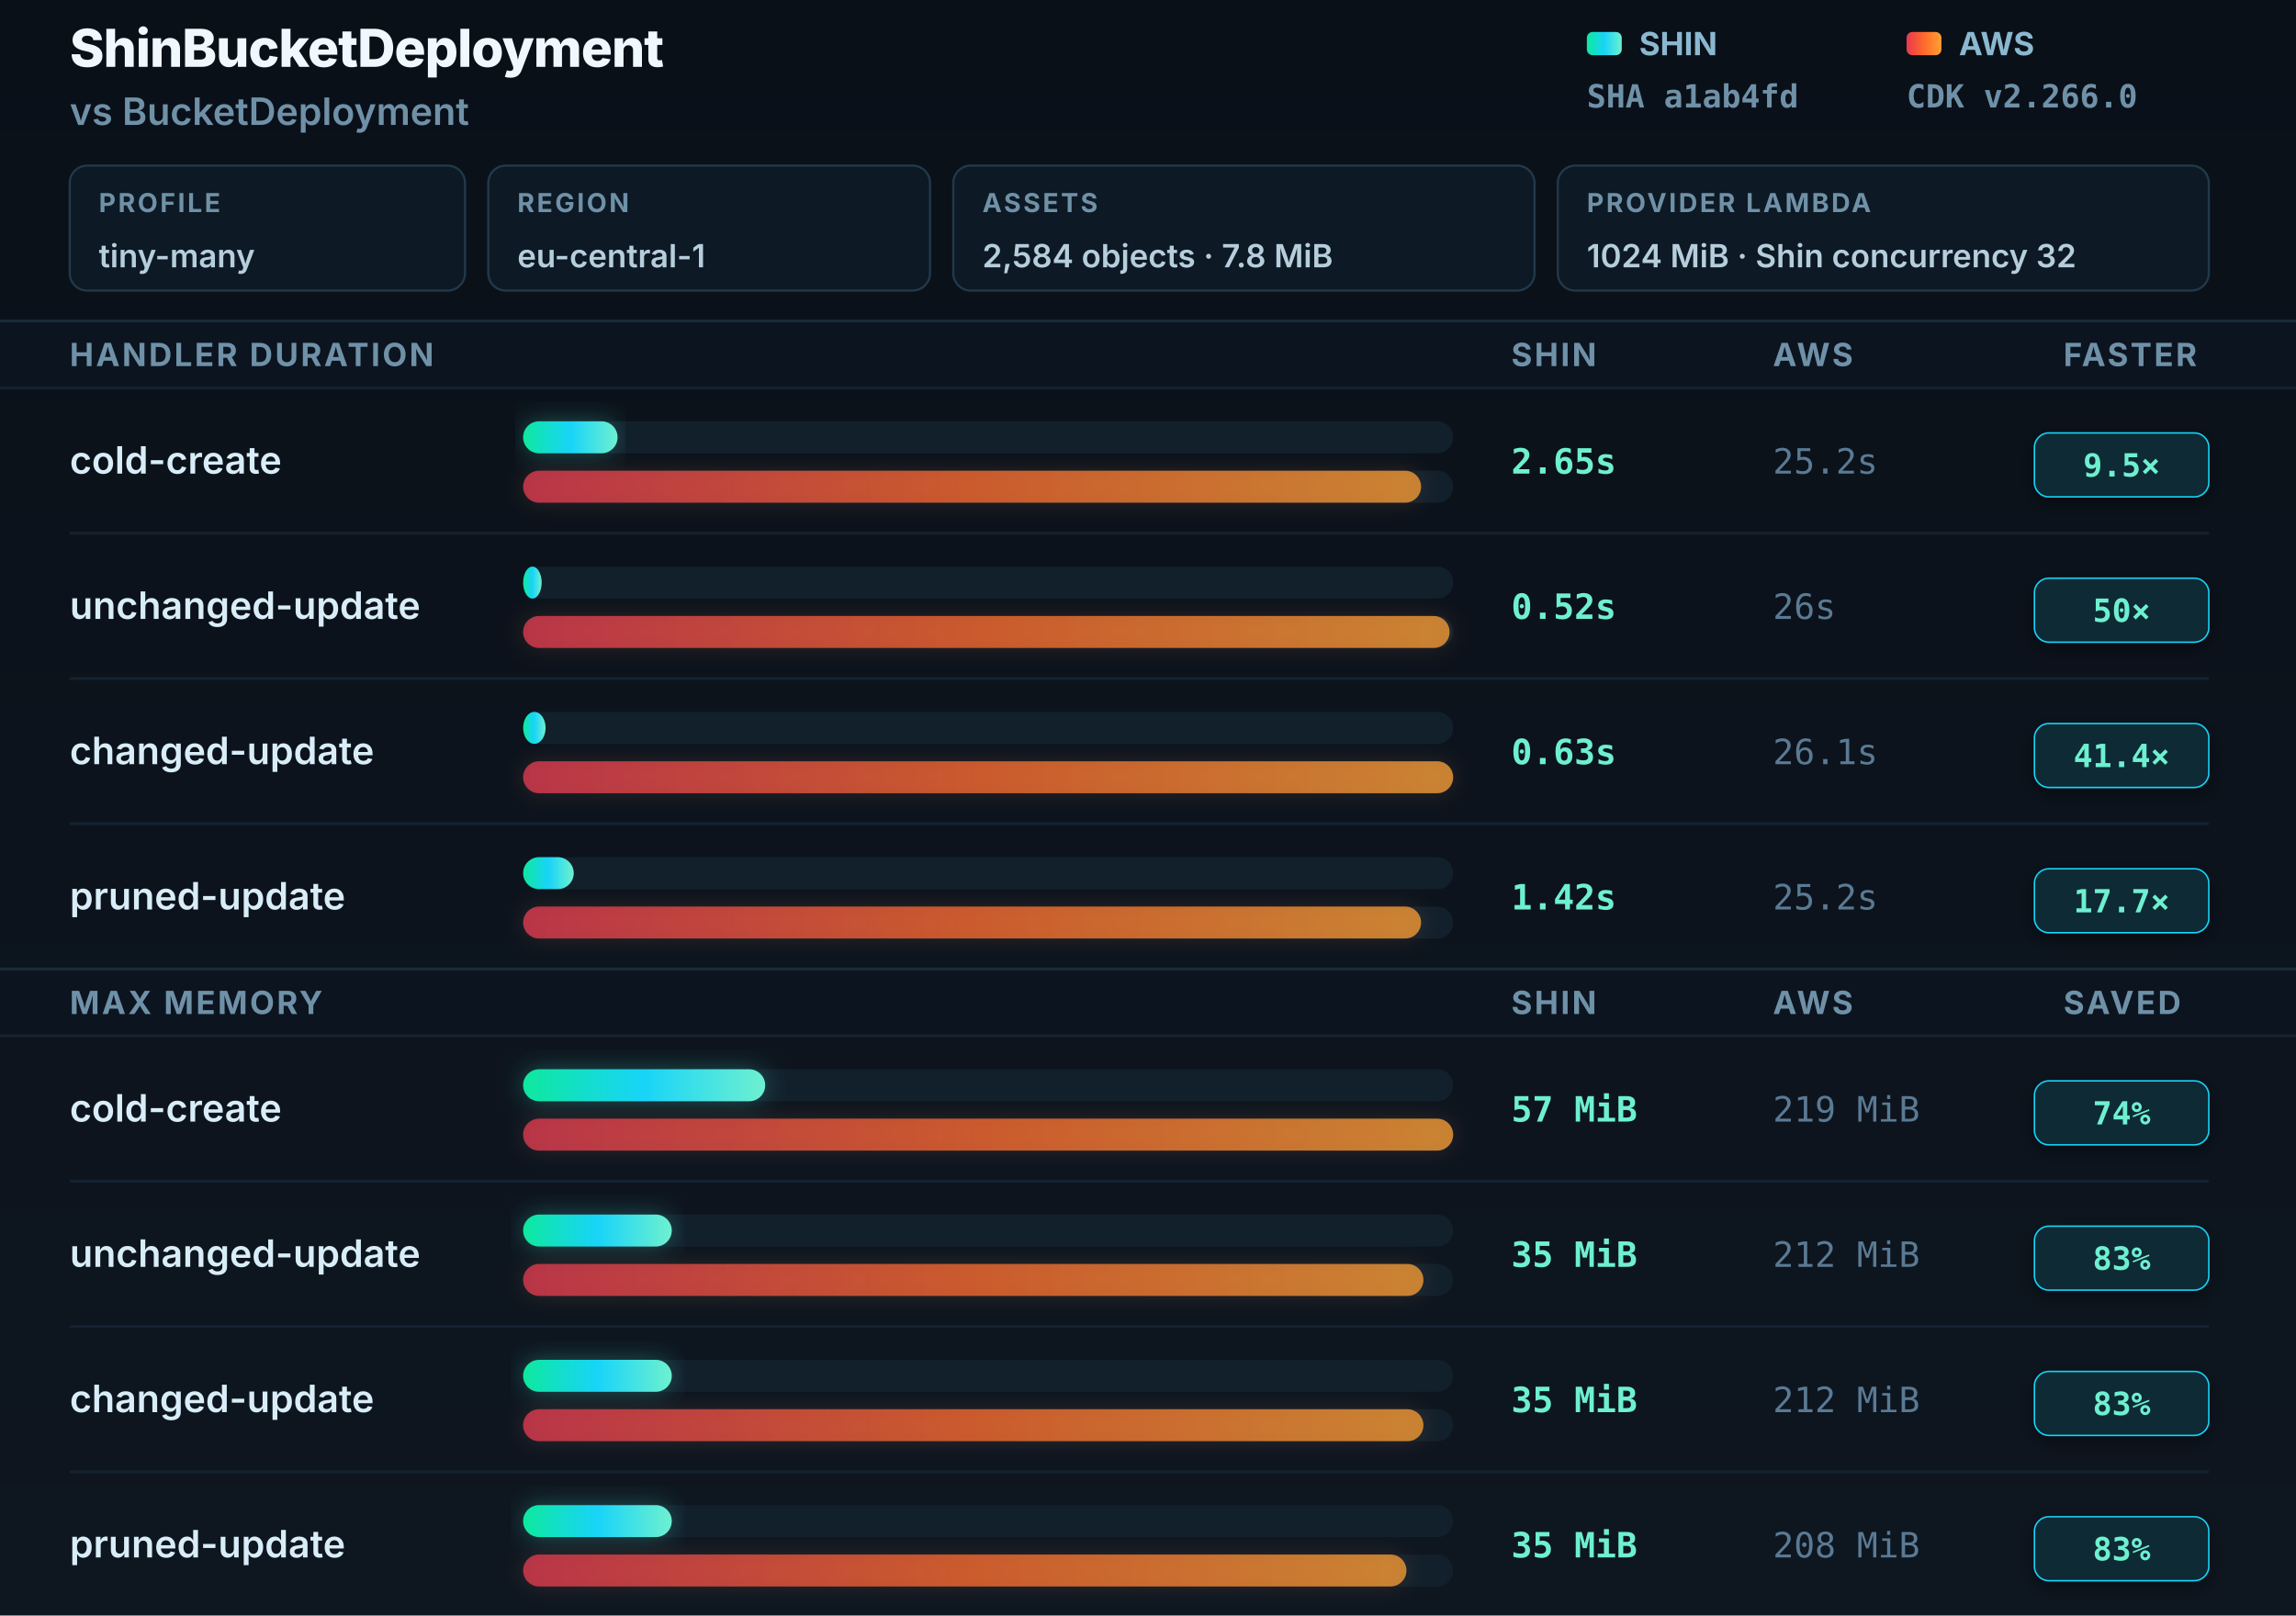
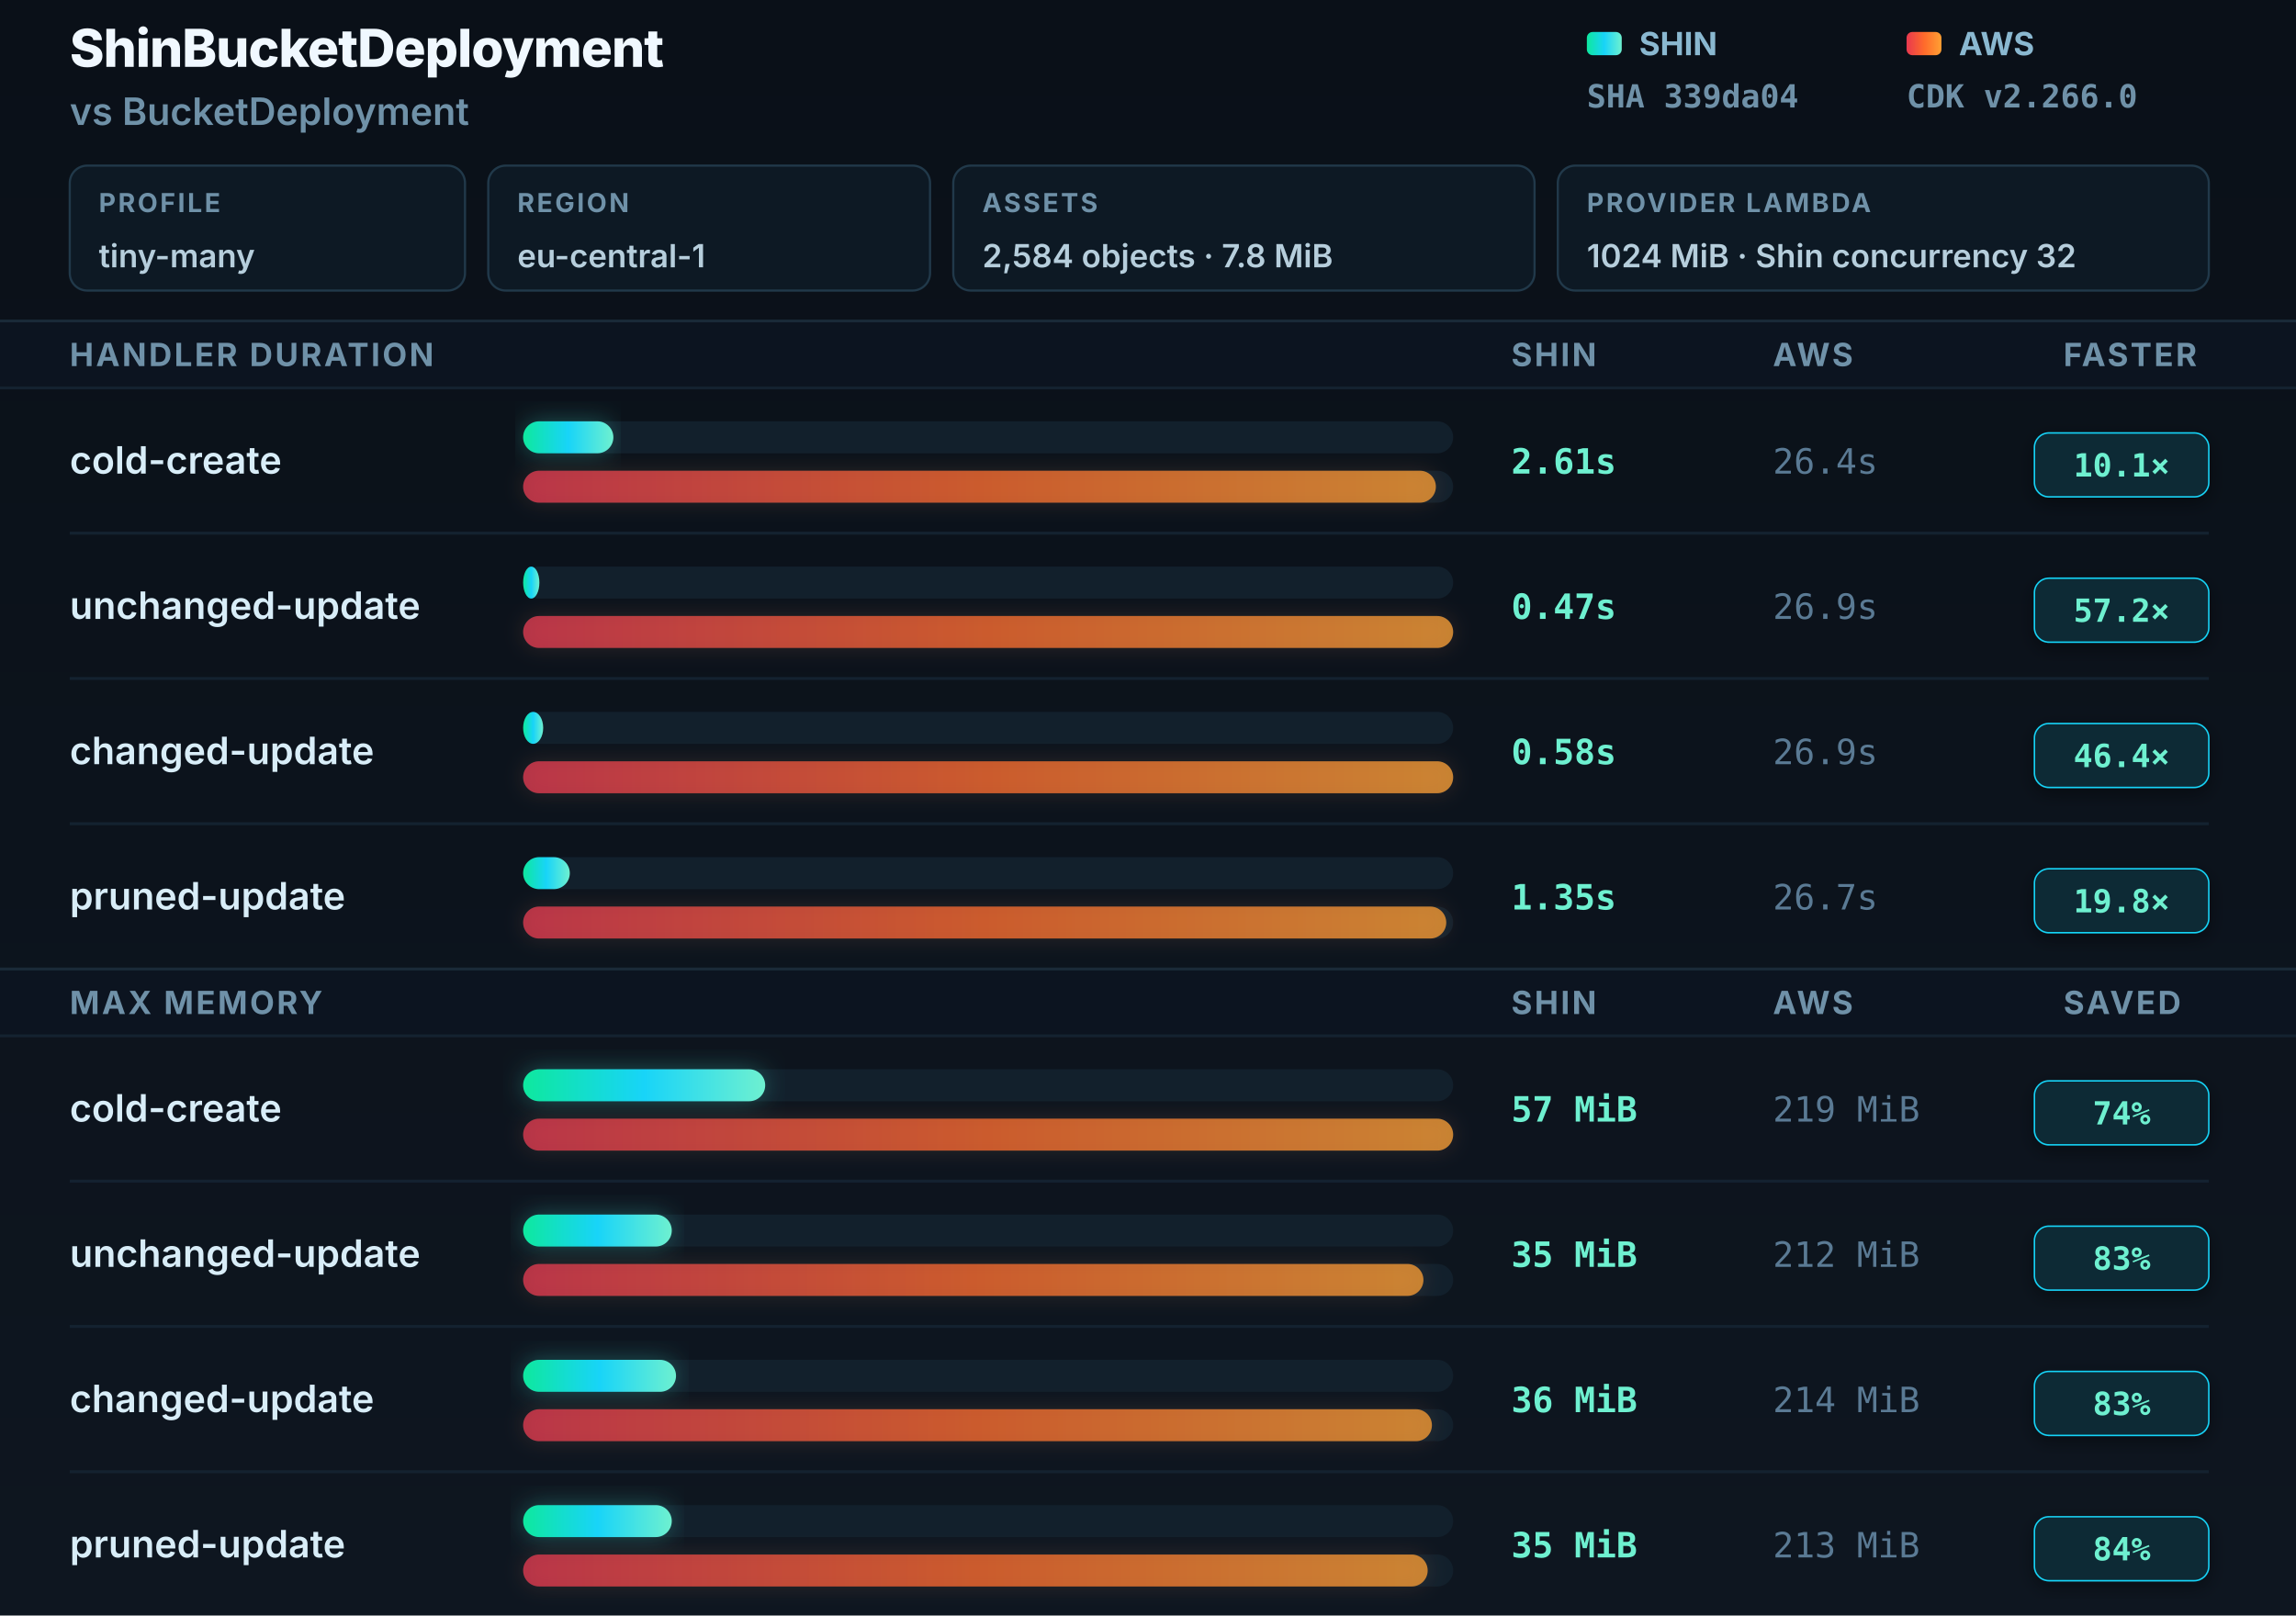
<svg xmlns="http://www.w3.org/2000/svg" width="790" height="556" viewBox="0 0 790 556" role="img" aria-labelledby="title desc">
  <defs>
    <linearGradient id="shin" x1="0" y1="0" x2="1" y2="0">
      <stop offset="0" stop-color="#0ee89e" />
      <stop offset="0.5" stop-color="#18d4f8" />
      <stop offset="1" stop-color="#6ef0d0" />
    </linearGradient>
    <linearGradient id="aws" x1="0" y1="0" x2="1" y2="0">
      <stop offset="0" stop-color="#e8384f" />
      <stop offset="0.5" stop-color="#ff6a2b" />
      <stop offset="1" stop-color="#ffa033" />
    </linearGradient>
    <linearGradient id="bgGrad" x1="0" y1="0" x2="0" y2="1">
      <stop offset="0" stop-color="#0a1018" />
      <stop offset="1" stop-color="#0e1620" />
    </linearGradient>
    <filter id="gS" x="-8%" y="-60%" width="116%" height="220%">
      <feGaussianBlur in="SourceGraphic" stdDeviation="4" />
      <feColorMatrix type="matrix" values="0 0 0 0 0.06 0 0 0 0 0.85 0 0 0 0 0.7 0 0 0 0.6 0" />
    </filter>
    <filter id="gA" x="-8%" y="-60%" width="116%" height="220%">
      <feGaussianBlur in="SourceGraphic" stdDeviation="3.5" />
      <feColorMatrix type="matrix" values="0 0 0 0 0.95 0 0 0 0 0.35 0 0 0 0 0.15 0 0 0 0.4 0" />
    </filter>
    <filter id="badgeShadow" x="-20%" y="-30%" width="140%" height="160%">
      <feDropShadow dx="0" dy="2" stdDeviation="3" flood-color="#000" flood-opacity="0.4" />
    </filter>
  </defs>
  <rect width="790" height="556" fill="url(#bgGrad)" />
  <text x="24" y="23" font-family="Inter, -apple-system, sans-serif" font-size="18" font-weight="800" fill="#f0f8ff" letter-spacing="-0.3">ShinBucketDeployment</text>
  <text x="24" y="43" font-family="Inter, -apple-system, sans-serif" font-size="13" font-weight="600" fill="#6f91a8">vs BucketDeployment</text>
  <rect x="24" y="57" width="136" height="43" rx="6" fill="#0d1924" stroke="#21394a" stroke-width="0.75" />
  <text x="34" y="73" font-family="Inter, -apple-system, sans-serif" font-size="9" font-weight="700" fill="#6f91a8" letter-spacing="0.8">PROFILE</text>
  <text x="34" y="92" font-family="Inter, -apple-system, sans-serif" font-size="11" font-weight="600" fill="#b6cedc">tiny-many</text>
  <rect x="168" y="57" width="152" height="43" rx="6" fill="#0d1924" stroke="#21394a" stroke-width="0.75" />
  <text x="178" y="73" font-family="Inter, -apple-system, sans-serif" font-size="9" font-weight="700" fill="#6f91a8" letter-spacing="0.8">REGION</text>
  <text x="178" y="92" font-family="Inter, -apple-system, sans-serif" font-size="11" font-weight="600" fill="#b6cedc">eu-central-1</text>
  <rect x="328" y="57" width="200" height="43" rx="6" fill="#0d1924" stroke="#21394a" stroke-width="0.75" />
  <text x="338" y="73" font-family="Inter, -apple-system, sans-serif" font-size="9" font-weight="700" fill="#6f91a8" letter-spacing="0.8">ASSETS</text>
  <text x="338" y="92" font-family="Inter, -apple-system, sans-serif" font-size="11" font-weight="600" fill="#b6cedc">2,584 objects · 7.8 MiB</text>
  <rect x="536" y="57" width="224" height="43" rx="6" fill="#0d1924" stroke="#21394a" stroke-width="0.75" />
  <text x="546" y="73" font-family="Inter, -apple-system, sans-serif" font-size="9" font-weight="700" fill="#6f91a8" letter-spacing="0.8">PROVIDER LAMBDA</text>
  <text x="546" y="92" font-family="Inter, -apple-system, sans-serif" font-size="11" font-weight="600" fill="#b6cedc">1024 MiB · Shin concurrency 32</text>
  <rect x="546" y="11" width="12" height="8" rx="2" fill="url(#shin)" />
  <text x="564" y="19" font-family="Inter, -apple-system, sans-serif" font-size="11" font-weight="700" fill="#8ab8d0">SHIN</text>
-   <text x="546" y="37" font-family="JetBrains Mono, monospace" font-size="11" font-weight="600" fill="#6f91a8">SHA a1ab4fd</text>
+   <text x="546" y="37" font-family="JetBrains Mono, monospace" font-size="11" font-weight="600" fill="#6f91a8">SHA 339da04</text>
  <rect x="656" y="11" width="12" height="8" rx="2" fill="url(#aws)" />
  <text x="674" y="19" font-family="Inter, -apple-system, sans-serif" font-size="11" font-weight="700" fill="#8ab8d0">AWS</text>
  <text x="656" y="37" font-family="JetBrains Mono, monospace" font-size="11" font-weight="600" fill="#6f91a8">CDK v2.266.0</text>
  <rect x="0" y="110" width="790" height="1" fill="#1a2a38" />
  <rect y="111" width="790" height="22" fill="#0c1420" />
  <text x="24" y="126" font-family="Inter, -apple-system, sans-serif" font-size="11" font-weight="700" fill="#6f91a8" letter-spacing="0.8">HANDLER DURATION</text>
  <text x="520" y="126" font-family="Inter, -apple-system, sans-serif" font-size="11" font-weight="700" fill="#6f91a8" letter-spacing="0.8">SHIN</text>
  <text x="610" y="126" font-family="Inter, -apple-system, sans-serif" font-size="11" font-weight="700" fill="#6f91a8" letter-spacing="0.8">AWS</text>
  <text x="710" y="126" font-family="Inter, -apple-system, sans-serif" font-size="11" font-weight="700" fill="#6f91a8" letter-spacing="0.8">FASTER</text>
  <rect x="0" y="133" width="790" height="1" fill="#142230" />
  <text x="24" y="163" font-family="Inter, -apple-system, sans-serif" font-size="13" font-weight="600" fill="#d8edf8">cold-create</text>
  <rect x="180" y="145" width="320" height="11" rx="5.5" fill="#12202c" />
-   <rect x="180" y="145" width="32.49" height="11" rx="5.5" fill="url(#shin)" filter="url(#gS)" opacity="0.5" />
-   <rect x="180" y="145" width="32.49" height="11" rx="5.5" fill="url(#shin)" />
+   <rect x="180" y="145" width="31.048" height="11" rx="5.5" fill="url(#shin)" filter="url(#gS)" opacity="0.5" />
+   <rect x="180" y="145" width="31.048" height="11" rx="5.5" fill="url(#shin)" />
  <rect x="180" y="162" width="320" height="11" rx="5.5" fill="#12202c" />
-   <rect x="180" y="162" width="308.966" height="11" rx="5.5" fill="url(#aws)" filter="url(#gA)" opacity="0.35" />
-   <rect x="180" y="162" width="308.966" height="11" rx="5.5" fill="url(#aws)" opacity="0.75" />
-   <text x="520" y="163" font-family="JetBrains Mono, monospace" font-size="12" font-weight="700" fill="#6ef0d0">2.65s</text>
-   <text x="610" y="163" font-family="JetBrains Mono, monospace" font-size="12" font-weight="400" fill="#5a7a94">25.2s</text>
+   <rect x="180" y="162" width="314.052" height="11" rx="5.5" fill="url(#aws)" filter="url(#gA)" opacity="0.35" />
+   <rect x="180" y="162" width="314.052" height="11" rx="5.5" fill="url(#aws)" opacity="0.75" />
+   <text x="520" y="163" font-family="JetBrains Mono, monospace" font-size="12" font-weight="700" fill="#6ef0d0">2.61s</text>
+   <text x="610" y="163" font-family="JetBrains Mono, monospace" font-size="12" font-weight="400" fill="#5a7a94">26.4s</text>
  <rect x="700" y="149" width="60" height="22" rx="5" fill="#082b35" stroke="#18d4f8" stroke-width="0.5" filter="url(#badgeShadow)" />
-   <text x="730" y="164" text-anchor="middle" font-family="JetBrains Mono, monospace" font-size="11" font-weight="800" fill="#6ef0d0">9.5×</text>
+   <text x="730" y="164" text-anchor="middle" font-family="JetBrains Mono, monospace" font-size="11" font-weight="800" fill="#6ef0d0">10.1×</text>
  <rect x="24" y="183" width="736" height="1" fill="#142230" />
  <text x="24" y="213" font-family="Inter, -apple-system, sans-serif" font-size="13" font-weight="600" fill="#d8edf8">unchanged-update</text>
  <rect x="180" y="195" width="320" height="11" rx="5.5" fill="#12202c" />
-   <rect x="180" y="195" width="6.375" height="11" rx="5.5" fill="url(#shin)" />
+   <rect x="180" y="195" width="5.591" height="11" rx="5.5" fill="url(#shin)" />
  <rect x="180" y="212" width="320" height="11" rx="5.5" fill="#12202c" />
-   <rect x="180" y="212" width="318.774" height="11" rx="5.5" fill="url(#aws)" filter="url(#gA)" opacity="0.35" />
-   <rect x="180" y="212" width="318.774" height="11" rx="5.5" fill="url(#aws)" opacity="0.75" />
-   <text x="520" y="213" font-family="JetBrains Mono, monospace" font-size="12" font-weight="700" fill="#6ef0d0">0.52s</text>
-   <text x="610" y="213" font-family="JetBrains Mono, monospace" font-size="12" font-weight="400" fill="#5a7a94">26s</text>
+   <rect x="180" y="212" width="320" height="11" rx="5.5" fill="url(#aws)" filter="url(#gA)" opacity="0.35" />
+   <rect x="180" y="212" width="320" height="11" rx="5.5" fill="url(#aws)" opacity="0.75" />
+   <text x="520" y="213" font-family="JetBrains Mono, monospace" font-size="12" font-weight="700" fill="#6ef0d0">0.47s</text>
+   <text x="610" y="213" font-family="JetBrains Mono, monospace" font-size="12" font-weight="400" fill="#5a7a94">26.9s</text>
  <rect x="700" y="199" width="60" height="22" rx="5" fill="#082b35" stroke="#18d4f8" stroke-width="0.5" filter="url(#badgeShadow)" />
-   <text x="730" y="214" text-anchor="middle" font-family="JetBrains Mono, monospace" font-size="11" font-weight="800" fill="#6ef0d0">50×</text>
+   <text x="730" y="214" text-anchor="middle" font-family="JetBrains Mono, monospace" font-size="11" font-weight="800" fill="#6ef0d0">57.2×</text>
  <rect x="24" y="233" width="736" height="1" fill="#142230" />
  <text x="24" y="263" font-family="Inter, -apple-system, sans-serif" font-size="13" font-weight="600" fill="#d8edf8">changed-update</text>
  <rect x="180" y="245" width="320" height="11" rx="5.5" fill="#12202c" />
-   <rect x="180" y="245" width="7.724" height="11" rx="5.5" fill="url(#shin)" />
+   <rect x="180" y="245" width="6.9" height="11" rx="5.5" fill="url(#shin)" />
  <rect x="180" y="262" width="320" height="11" rx="5.5" fill="#12202c" />
  <rect x="180" y="262" width="320" height="11" rx="5.5" fill="url(#aws)" filter="url(#gA)" opacity="0.35" />
  <rect x="180" y="262" width="320" height="11" rx="5.5" fill="url(#aws)" opacity="0.75" />
-   <text x="520" y="263" font-family="JetBrains Mono, monospace" font-size="12" font-weight="700" fill="#6ef0d0">0.63s</text>
-   <text x="610" y="263" font-family="JetBrains Mono, monospace" font-size="12" font-weight="400" fill="#5a7a94">26.1s</text>
+   <text x="520" y="263" font-family="JetBrains Mono, monospace" font-size="12" font-weight="700" fill="#6ef0d0">0.58s</text>
+   <text x="610" y="263" font-family="JetBrains Mono, monospace" font-size="12" font-weight="400" fill="#5a7a94">26.9s</text>
  <rect x="700" y="249" width="60" height="22" rx="5" fill="#082b35" stroke="#18d4f8" stroke-width="0.5" filter="url(#badgeShadow)" />
-   <text x="730" y="264" text-anchor="middle" font-family="JetBrains Mono, monospace" font-size="11" font-weight="800" fill="#6ef0d0">41.4×</text>
+   <text x="730" y="264" text-anchor="middle" font-family="JetBrains Mono, monospace" font-size="11" font-weight="800" fill="#6ef0d0">46.4×</text>
  <rect x="24" y="283" width="736" height="1" fill="#142230" />
  <text x="24" y="313" font-family="Inter, -apple-system, sans-serif" font-size="13" font-weight="600" fill="#d8edf8">pruned-update</text>
  <rect x="180" y="295" width="320" height="11" rx="5.5" fill="#12202c" />
-   <rect x="180" y="295" width="17.41" height="11" rx="5.5" fill="url(#shin)" />
+   <rect x="180" y="295" width="16.059" height="11" rx="5.5" fill="url(#shin)" />
  <rect x="180" y="312" width="320" height="11" rx="5.5" fill="#12202c" />
-   <rect x="180" y="312" width="308.966" height="11" rx="5.5" fill="url(#aws)" filter="url(#gA)" opacity="0.35" />
-   <rect x="180" y="312" width="308.966" height="11" rx="5.5" fill="url(#aws)" opacity="0.75" />
-   <text x="520" y="313" font-family="JetBrains Mono, monospace" font-size="12" font-weight="700" fill="#6ef0d0">1.42s</text>
-   <text x="610" y="313" font-family="JetBrains Mono, monospace" font-size="12" font-weight="400" fill="#5a7a94">25.2s</text>
+   <rect x="180" y="312" width="317.621" height="11" rx="5.5" fill="url(#aws)" filter="url(#gA)" opacity="0.35" />
+   <rect x="180" y="312" width="317.621" height="11" rx="5.5" fill="url(#aws)" opacity="0.75" />
+   <text x="520" y="313" font-family="JetBrains Mono, monospace" font-size="12" font-weight="700" fill="#6ef0d0">1.35s</text>
+   <text x="610" y="313" font-family="JetBrains Mono, monospace" font-size="12" font-weight="400" fill="#5a7a94">26.7s</text>
  <rect x="700" y="299" width="60" height="22" rx="5" fill="#082b35" stroke="#18d4f8" stroke-width="0.5" filter="url(#badgeShadow)" />
-   <text x="730" y="314" text-anchor="middle" font-family="JetBrains Mono, monospace" font-size="11" font-weight="800" fill="#6ef0d0">17.7×</text>
+   <text x="730" y="314" text-anchor="middle" font-family="JetBrains Mono, monospace" font-size="11" font-weight="800" fill="#6ef0d0">19.8×</text>
  <rect x="0" y="333" width="790" height="1" fill="#1a2a38" />
  <rect y="334" width="790" height="22" fill="#0c1420" />
  <text x="24" y="349" font-family="Inter, -apple-system, sans-serif" font-size="11" font-weight="700" fill="#6f91a8" letter-spacing="0.8">MAX MEMORY</text>
  <text x="520" y="349" font-family="Inter, -apple-system, sans-serif" font-size="11" font-weight="700" fill="#6f91a8" letter-spacing="0.8">SHIN</text>
  <text x="610" y="349" font-family="Inter, -apple-system, sans-serif" font-size="11" font-weight="700" fill="#6f91a8" letter-spacing="0.8">AWS</text>
  <text x="710" y="349" font-family="Inter, -apple-system, sans-serif" font-size="11" font-weight="700" fill="#6f91a8" letter-spacing="0.8">SAVED</text>
  <rect x="0" y="356" width="790" height="1" fill="#142230" />
  <text x="24" y="386" font-family="Inter, -apple-system, sans-serif" font-size="13" font-weight="600" fill="#d8edf8">cold-create</text>
  <rect x="180" y="368" width="320" height="11" rx="5.5" fill="#12202c" />
  <rect x="180" y="368" width="83.288" height="11" rx="5.5" fill="url(#shin)" filter="url(#gS)" opacity="0.5" />
  <rect x="180" y="368" width="83.288" height="11" rx="5.5" fill="url(#shin)" />
  <rect x="180" y="385" width="320" height="11" rx="5.5" fill="#12202c" />
  <rect x="180" y="385" width="320" height="11" rx="5.5" fill="url(#aws)" filter="url(#gA)" opacity="0.35" />
  <rect x="180" y="385" width="320" height="11" rx="5.5" fill="url(#aws)" opacity="0.75" />
  <text x="520" y="386" font-family="JetBrains Mono, monospace" font-size="12" font-weight="700" fill="#6ef0d0">57 MiB</text>
  <text x="610" y="386" font-family="JetBrains Mono, monospace" font-size="12" font-weight="400" fill="#5a7a94">219 MiB</text>
  <rect x="700" y="372" width="60" height="22" rx="5" fill="#082b35" stroke="#18d4f8" stroke-width="0.5" filter="url(#badgeShadow)" />
  <text x="730" y="387" text-anchor="middle" font-family="JetBrains Mono, monospace" font-size="11" font-weight="800" fill="#6ef0d0">74%</text>
  <rect x="24" y="406" width="736" height="1" fill="#142230" />
  <text x="24" y="436" font-family="Inter, -apple-system, sans-serif" font-size="13" font-weight="600" fill="#d8edf8">unchanged-update</text>
  <rect x="180" y="418" width="320" height="11" rx="5.5" fill="#12202c" />
  <rect x="180" y="418" width="51.142" height="11" rx="5.5" fill="url(#shin)" filter="url(#gS)" opacity="0.5" />
  <rect x="180" y="418" width="51.142" height="11" rx="5.5" fill="url(#shin)" />
  <rect x="180" y="435" width="320" height="11" rx="5.5" fill="#12202c" />
  <rect x="180" y="435" width="309.772" height="11" rx="5.5" fill="url(#aws)" filter="url(#gA)" opacity="0.35" />
  <rect x="180" y="435" width="309.772" height="11" rx="5.5" fill="url(#aws)" opacity="0.75" />
  <text x="520" y="436" font-family="JetBrains Mono, monospace" font-size="12" font-weight="700" fill="#6ef0d0">35 MiB</text>
  <text x="610" y="436" font-family="JetBrains Mono, monospace" font-size="12" font-weight="400" fill="#5a7a94">212 MiB</text>
  <rect x="700" y="422" width="60" height="22" rx="5" fill="#082b35" stroke="#18d4f8" stroke-width="0.5" filter="url(#badgeShadow)" />
  <text x="730" y="437" text-anchor="middle" font-family="JetBrains Mono, monospace" font-size="11" font-weight="800" fill="#6ef0d0">83%</text>
  <rect x="24" y="456" width="736" height="1" fill="#142230" />
  <text x="24" y="486" font-family="Inter, -apple-system, sans-serif" font-size="13" font-weight="600" fill="#d8edf8">changed-update</text>
  <rect x="180" y="468" width="320" height="11" rx="5.5" fill="#12202c" />
-   <rect x="180" y="468" width="51.142" height="11" rx="5.5" fill="url(#shin)" filter="url(#gS)" opacity="0.5" />
-   <rect x="180" y="468" width="51.142" height="11" rx="5.5" fill="url(#shin)" />
+   <rect x="180" y="468" width="52.603" height="11" rx="5.5" fill="url(#shin)" filter="url(#gS)" opacity="0.5" />
+   <rect x="180" y="468" width="52.603" height="11" rx="5.5" fill="url(#shin)" />
  <rect x="180" y="485" width="320" height="11" rx="5.5" fill="#12202c" />
-   <rect x="180" y="485" width="309.772" height="11" rx="5.5" fill="url(#aws)" filter="url(#gA)" opacity="0.35" />
-   <rect x="180" y="485" width="309.772" height="11" rx="5.5" fill="url(#aws)" opacity="0.75" />
-   <text x="520" y="486" font-family="JetBrains Mono, monospace" font-size="12" font-weight="700" fill="#6ef0d0">35 MiB</text>
-   <text x="610" y="486" font-family="JetBrains Mono, monospace" font-size="12" font-weight="400" fill="#5a7a94">212 MiB</text>
+   <rect x="180" y="485" width="312.694" height="11" rx="5.5" fill="url(#aws)" filter="url(#gA)" opacity="0.35" />
+   <rect x="180" y="485" width="312.694" height="11" rx="5.5" fill="url(#aws)" opacity="0.75" />
+   <text x="520" y="486" font-family="JetBrains Mono, monospace" font-size="12" font-weight="700" fill="#6ef0d0">36 MiB</text>
+   <text x="610" y="486" font-family="JetBrains Mono, monospace" font-size="12" font-weight="400" fill="#5a7a94">214 MiB</text>
  <rect x="700" y="472" width="60" height="22" rx="5" fill="#082b35" stroke="#18d4f8" stroke-width="0.5" filter="url(#badgeShadow)" />
  <text x="730" y="487" text-anchor="middle" font-family="JetBrains Mono, monospace" font-size="11" font-weight="800" fill="#6ef0d0">83%</text>
  <rect x="24" y="506" width="736" height="1" fill="#142230" />
  <text x="24" y="536" font-family="Inter, -apple-system, sans-serif" font-size="13" font-weight="600" fill="#d8edf8">pruned-update</text>
  <rect x="180" y="518" width="320" height="11" rx="5.5" fill="#12202c" />
  <rect x="180" y="518" width="51.142" height="11" rx="5.5" fill="url(#shin)" filter="url(#gS)" opacity="0.5" />
  <rect x="180" y="518" width="51.142" height="11" rx="5.5" fill="url(#shin)" />
  <rect x="180" y="535" width="320" height="11" rx="5.5" fill="#12202c" />
-   <rect x="180" y="535" width="303.927" height="11" rx="5.5" fill="url(#aws)" filter="url(#gA)" opacity="0.35" />
-   <rect x="180" y="535" width="303.927" height="11" rx="5.5" fill="url(#aws)" opacity="0.75" />
+   <rect x="180" y="535" width="311.233" height="11" rx="5.5" fill="url(#aws)" filter="url(#gA)" opacity="0.35" />
+   <rect x="180" y="535" width="311.233" height="11" rx="5.5" fill="url(#aws)" opacity="0.75" />
  <text x="520" y="536" font-family="JetBrains Mono, monospace" font-size="12" font-weight="700" fill="#6ef0d0">35 MiB</text>
-   <text x="610" y="536" font-family="JetBrains Mono, monospace" font-size="12" font-weight="400" fill="#5a7a94">208 MiB</text>
+   <text x="610" y="536" font-family="JetBrains Mono, monospace" font-size="12" font-weight="400" fill="#5a7a94">213 MiB</text>
  <rect x="700" y="522" width="60" height="22" rx="5" fill="#082b35" stroke="#18d4f8" stroke-width="0.5" filter="url(#badgeShadow)" />
-   <text x="730" y="537" text-anchor="middle" font-family="JetBrains Mono, monospace" font-size="11" font-weight="800" fill="#6ef0d0">83%</text>
+   <text x="730" y="537" text-anchor="middle" font-family="JetBrains Mono, monospace" font-size="11" font-weight="800" fill="#6ef0d0">84%</text>
</svg>
